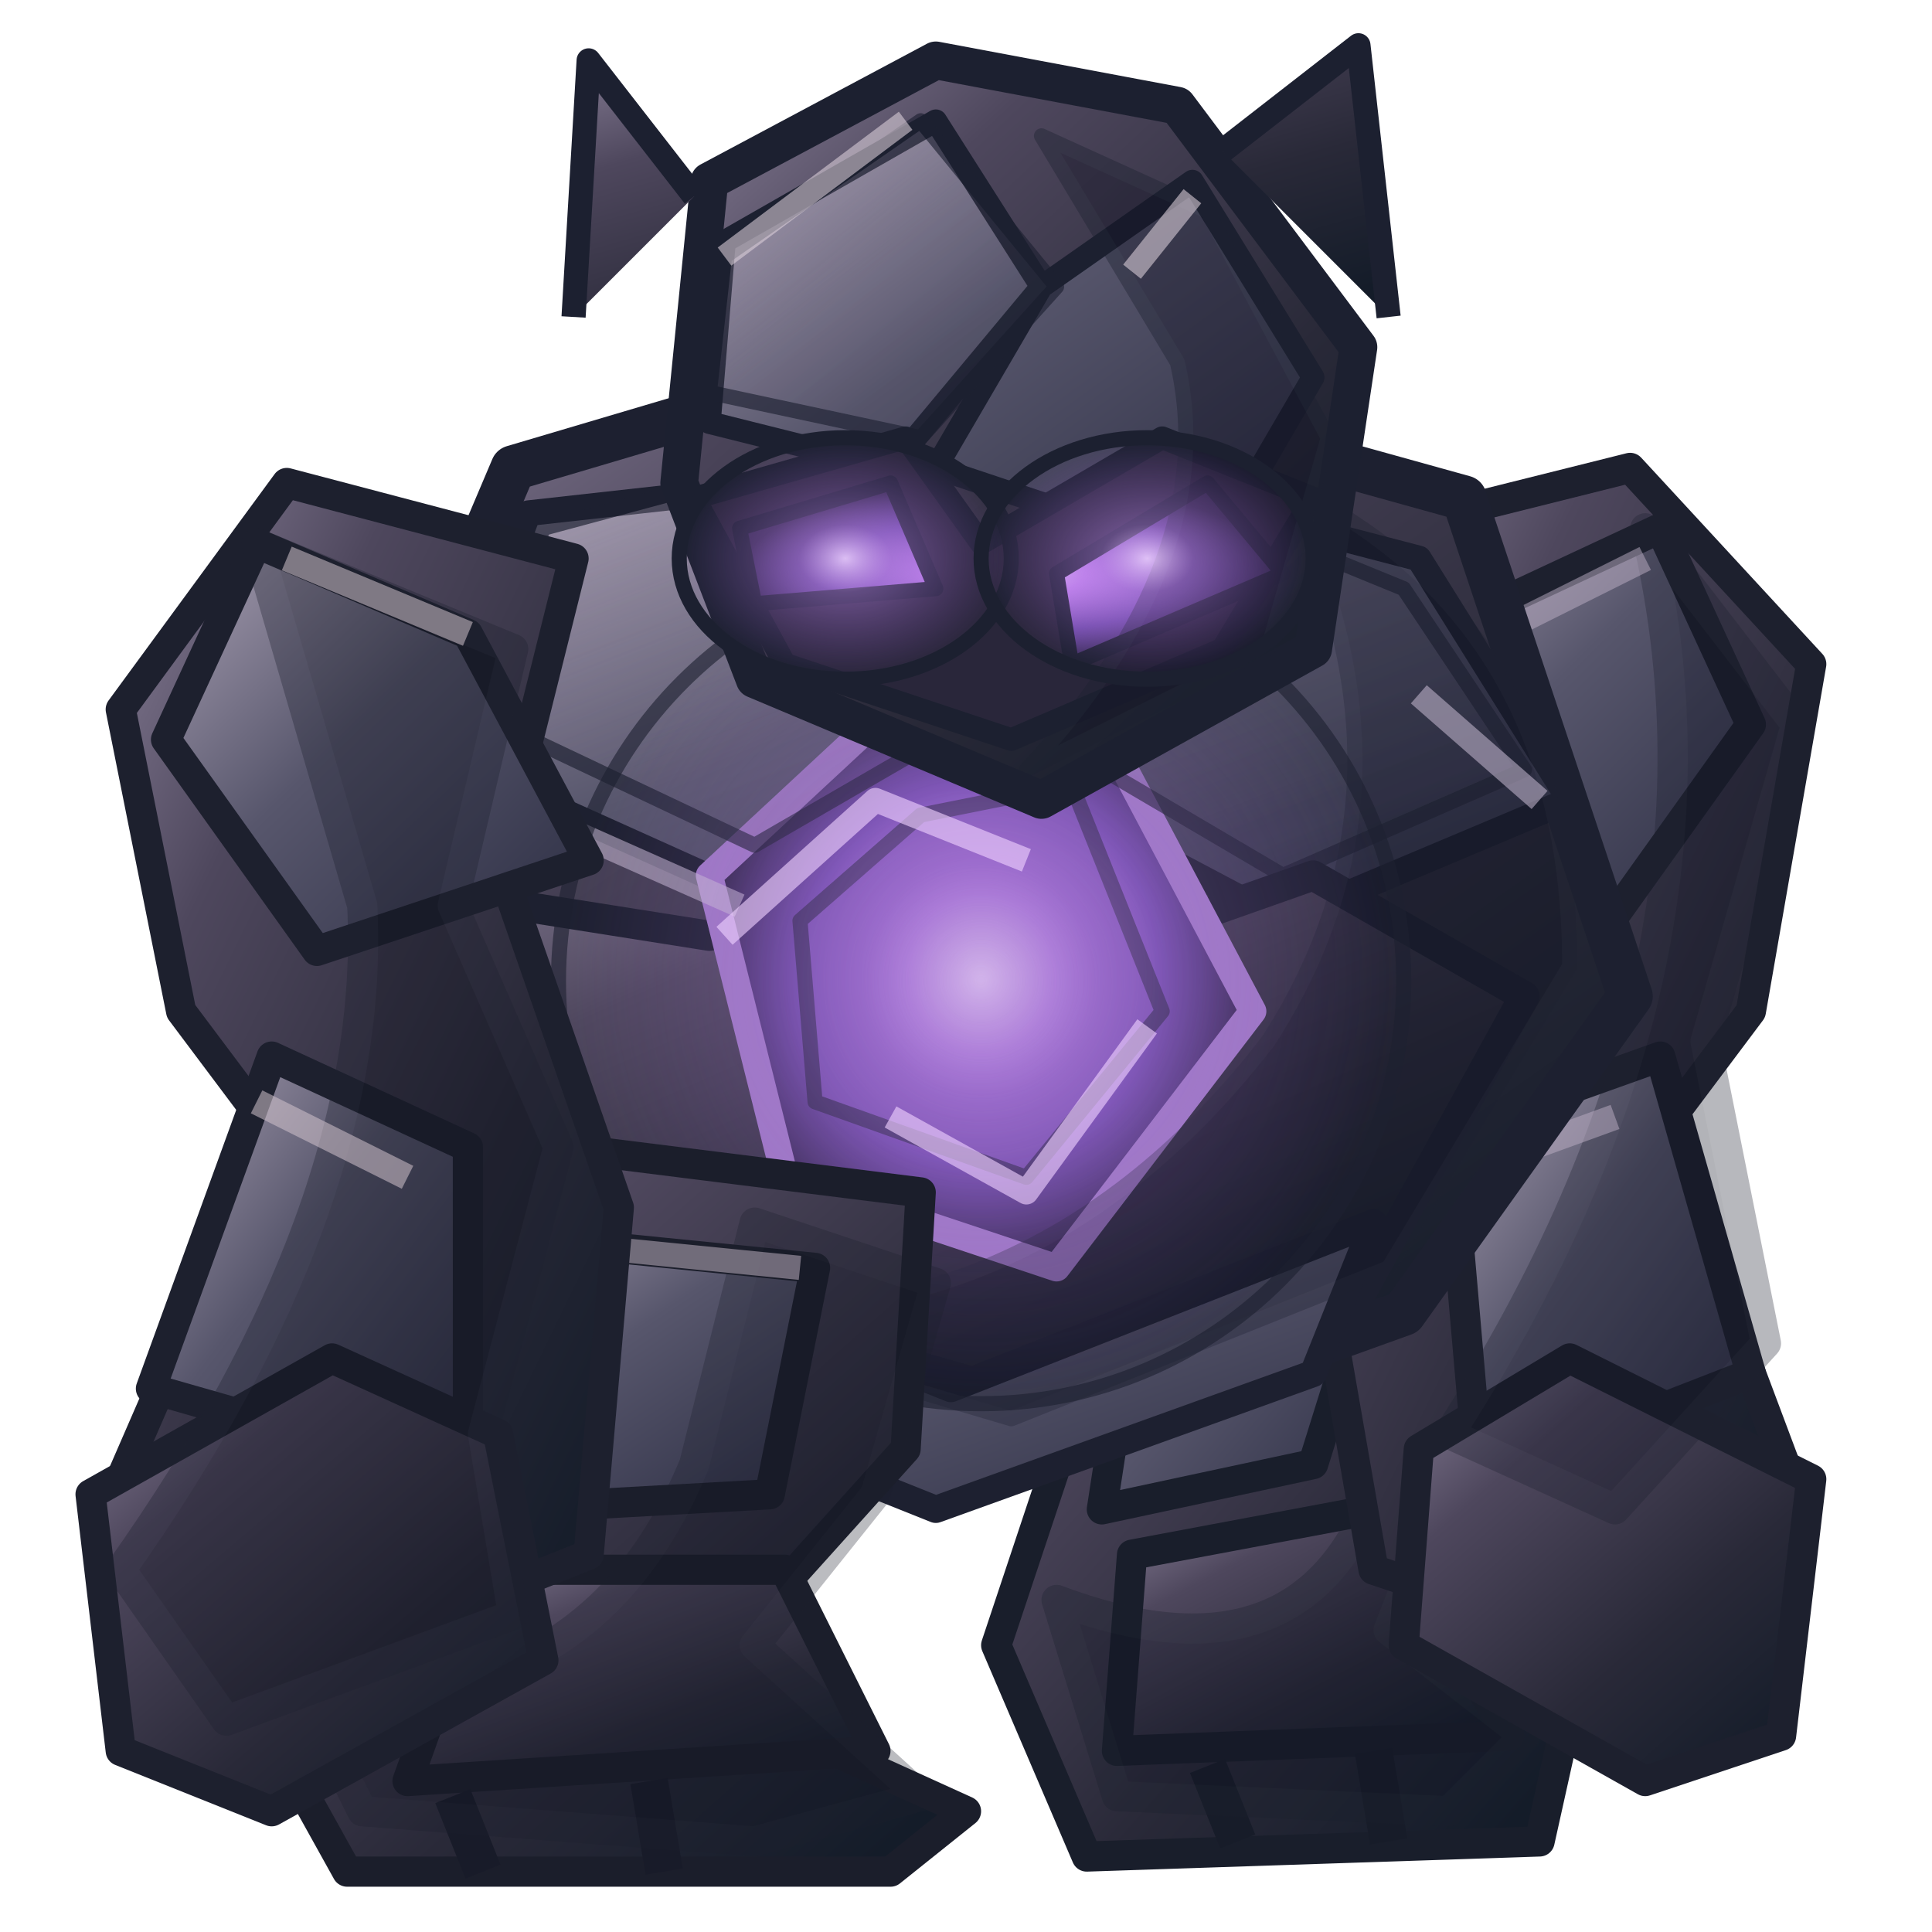
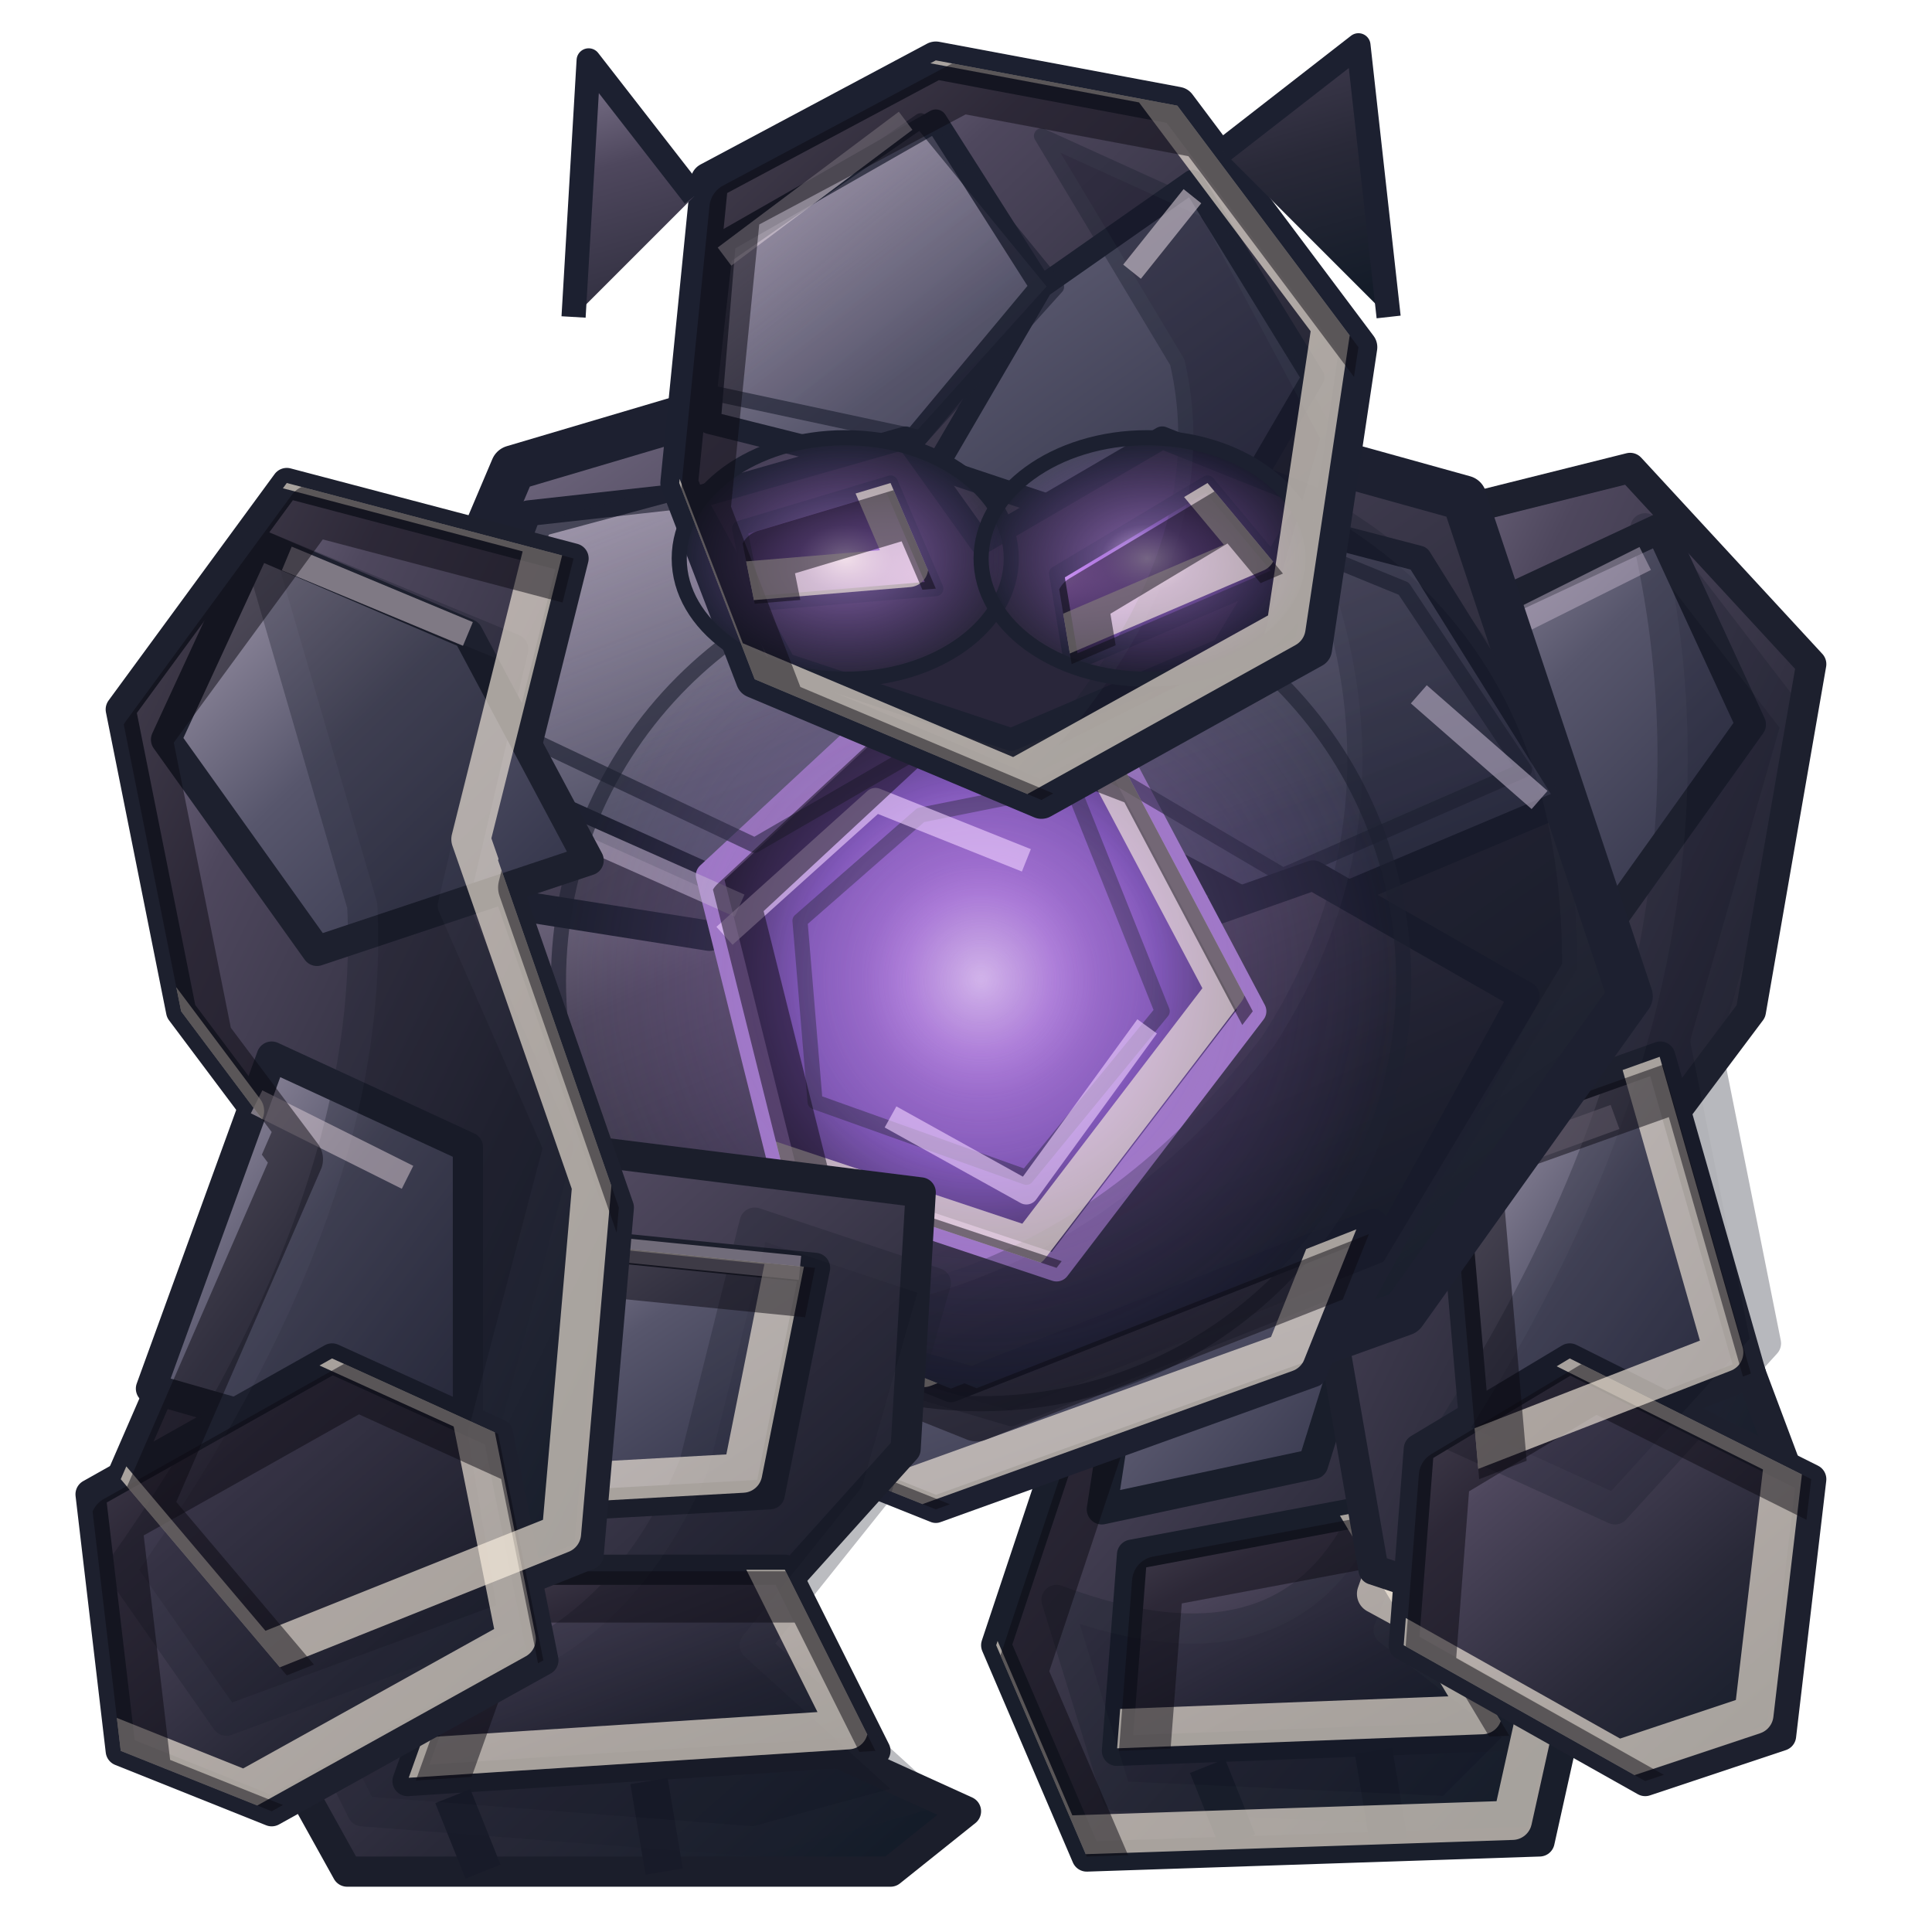
<svg xmlns="http://www.w3.org/2000/svg" viewBox="0 0 128 128">
  <defs>
    <linearGradient id="obsidian" x2=".85" y2="1">
      <stop stop-color="#8b829a" />
      <stop offset=".28" stop-color="#4e475d" />
      <stop offset=".68" stop-color="#292938" />
      <stop offset="1" stop-color="#141c29" />
    </linearGradient>
    <linearGradient id="facet" x2="1" y2="1">
      <stop stop-color="#aaa1b4" />
      <stop offset=".45" stop-color="#57566c" />
      <stop offset="1" stop-color="#2c2e43" />
    </linearGradient>
    <radialGradient id="core">
      <stop stop-color="#f9dfff" />
      <stop offset=".27" stop-color="#c687f2" />
      <stop offset=".65" stop-color="#724dac" />
      <stop offset="1" stop-color="#33294c" />
    </radialGradient>
    <linearGradient id="stone-plane" x1="0" y1="0" x2=".9" y2="1">
      <stop stop-color="#c3b7ca" stop-opacity=".65" />
      <stop offset=".5" stop-color="#7d728d" stop-opacity=".22" />
      <stop offset="1" stop-color="#171b2d" stop-opacity=".3" />
    </linearGradient>
    <radialGradient id="void-glow">
      <stop stop-color="#edd1ff" stop-opacity=".85" />
      <stop offset=".28" stop-color="#b480e2" stop-opacity=".46" />
      <stop offset="1" stop-color="#995ccf" stop-opacity="0" />
    </radialGradient>
+     <clipPath id="rim-0-0">
+       <path d="m75 103 16-3 9 15-26 1Z" />
+     </clipPath>
+     <clipPath id="rim-0-1">
+       <path d="m69 74 22-2 8 18-6 17 11 6-2 9-30 1-6-14 6-18Z" />
+     </clipPath>
+     <clipPath id="rim-1-0">
+       <path d="m94 96 10-6 16 8-2 17-9 3-16-9Z" />
+     </clipPath>
+     <clipPath id="rim-1-1">
+       <path d="m96 75 14-5 6 21-18 7Z" />
+     </clipPath>
+     <clipPath id="rim-2-0">
+       <path d="m38 82 25 10 28-11-4 10-25 9-20-8Z" />
+     </clipPath>
+     <clipPath id="rim-2-1">
+       <path d="m61 45 13 5 9 17-13 17-18-6-5-20Z" />
+     </clipPath>
+     <clipPath id="rim-3-0">
+       <path d="m32 104 20 0 6 12-31 2Z" />
+     </clipPath>
+     <clipPath id="rim-3-1">
+       <path d="m34 82 20 2-3 15-18 1-6-10Z" />
+     </clipPath>
+     <clipPath id="rim-4-0">
+       <path d="m33 95-11-5-16 9 2 17 10 4 18-10Z" />
+     </clipPath>
+     <clipPath id="rim-4-1">
+       <path d="m38 37-19-5L8 47l4 20 6 8-10 23 11 13 20-8 2-23-8-23Z" />
+     </clipPath>
+     <clipPath id="rim-5-0">
+       <path d="m45 32 2-20 15-8 16 3 12 16-3 20-18 10-19-8Z" />
+     </clipPath>
+     <clipPath id="rim-5-1">
+       <path d="m49 35 10-3 3 7-12 1Zm21 3 10-6 5 6-14 6Z" />
+     </clipPath>
  </defs>
  <g data-part="rear-leg" data-pivot="80 78" data-motion="leg-right" stroke="#191e2b" stroke-width="2" stroke-linejoin="round">
    <path d="m69 74 22-2 8 18-6 17 11 6-2 9-30 1-6-14 6-18Z" fill="url(#obsidian)" />
    <path d="m75 78 17 3-5 16-14 3 2-13Z" fill="url(#facet)" />
    <path d="m75 103 16-3 9 15-26 1Z" fill="url(#obsidian)" />
    <path d="m80 117 2 5m9-6 1 6" stroke="#171c29" stroke-width="2.5" />
    <path d="m89 78 10 12-7 18 9 7-5 5-22-1-4-13q16 6 21-7Z" fill="#0f1422" opacity=".32" />
    <path d="m74 78 17 4" stroke="#c4b5c6" opacity=".52" stroke-width="1.6" fill="none" />
+     <g clip-path="url(#rim-0-0)">
+       <path d="m75 103 16-3 9 15-26 1Z" transform="translate(-1.8 -1.4)" fill="none" stroke="#fff4e4" stroke-width="2.6" stroke-opacity="0.62" stroke-linejoin="round" />
+       <path d="m75 103 16-3 9 15-26 1Z" transform="translate(1.7 1.8)" fill="none" stroke="#0c0a12" stroke-width="3.4" stroke-opacity="0.5" stroke-linejoin="round" />
+     </g>
+     <g clip-path="url(#rim-0-1)">
+       <path d="m69 74 22-2 8 18-6 17 11 6-2 9-30 1-6-14 6-18Z" transform="translate(-1.8 -1.4)" fill="none" stroke="#fff4e4" stroke-width="2.6" stroke-opacity="0.62" stroke-linejoin="round" />
+       <path d="m69 74 22-2 8 18-6 17 11 6-2 9-30 1-6-14 6-18Z" transform="translate(1.7 1.8)" fill="none" stroke="#0c0a12" stroke-width="3.4" stroke-opacity="0.5" stroke-linejoin="round" />
+     </g>
  </g>
  <g data-part="rear-arm" data-pivot="94 45" data-motion="arm-right" stroke="#1d202e" stroke-width="2" stroke-linejoin="round">
    <path d="m88 36 20-5 12 13-4 23-6 8 9 24-10 11-18-6-4-23 7-22Z" fill="url(#obsidian)" />
    <path d="m95 42 15-7 6 13-10 14-17-5Z" fill="url(#facet)" />
    <path d="m96 75 14-5 6 21-18 7Z" fill="url(#facet)" />
    <path d="m94 96 10-6 16 8-2 17-9 3-16-9Z" fill="url(#obsidian)" />
    <path d="m109 35 10 13-6 21 4 20-10 11-11-5q20-31 13-60Z" fill="#0d1120" opacity=".32" />
    <path d="m95 44 14-7m-13 41 11-4" stroke="#bdafc5" opacity=".5" stroke-width="1.7" fill="none" />
+     <g clip-path="url(#rim-1-0)">
+       <path d="m94 96 10-6 16 8-2 17-9 3-16-9Z" transform="translate(-1.8 -1.4)" fill="none" stroke="#fff4e4" stroke-width="2.6" stroke-opacity="0.62" stroke-linejoin="round" />
+       <path d="m94 96 10-6 16 8-2 17-9 3-16-9Z" transform="translate(1.7 1.8)" fill="none" stroke="#0c0a12" stroke-width="3.4" stroke-opacity="0.5" stroke-linejoin="round" />
+     </g>
+     <g clip-path="url(#rim-1-1)">
+       <path d="m96 75 14-5 6 21-18 7Z" transform="translate(-1.8 -1.4)" fill="none" stroke="#fff4e4" stroke-width="2.6" stroke-opacity="0.62" stroke-linejoin="round" />
+       <path d="m96 75 14-5 6 21-18 7Z" transform="translate(1.7 1.8)" fill="none" stroke="#0c0a12" stroke-width="3.4" stroke-opacity="0.5" stroke-linejoin="round" />
+     </g>
  </g>
  <g data-part="torso" data-pivot="64 54" data-motion="static" stroke="#1d2030" stroke-linejoin="round">
    <path d="m34 31 27-8 36 10 11 33-15 21-25 9-32-7-16-25Z" fill="url(#obsidian)" stroke-width="3" />
    <path d="m35 34 27-3 8 21-21 7-20-9Zm36-3 23 6 10 16-19 8-17-9Z" fill="url(#facet)" stroke-width="1.7" />
    <path d="m28 59 19 3 13-8 10 10 17-6 14 8-11 20-24 6-28-8Z" fill="url(#obsidian)" stroke-width="2" />
    <path d="m61 45 13 5 9 17-13 17-18-6-5-20Z" fill="url(#core)" stroke="#9e79c4" stroke-width="1.8" />
    <path d="m61 54 10-2 6 15-9 11-14-5-1-12Z" fill="#7b56af" opacity=".55" />
    <path d="m38 82 25 10 28-11-4 10-25 9-20-8Z" fill="url(#facet)" stroke-width="1.8" />
    <path d="M85 32q19 9 19 32L92 84 67 94 40 86q27 5 44-17 11-17 1-37Z" fill="#0e1120" opacity=".32" />
    <path d="m36 35 26-7 7 17-19 11-19-9Zm35-5 22 9 8 12-16 7-17-10Z" fill="url(#stone-plane)" opacity=".66" />
    <path d="m31 52 18 8m45-14 8 7" stroke="#c9bbd3" opacity=".55" stroke-width="1.6" fill="none" />
    <ellipse cx="65" cy="65" rx="28" ry="28" fill="url(#void-glow)" opacity=".62" />
    <path d="m48 62 10-9 10 4m-9 17 9 5 8-11" stroke="#efd0ff" opacity=".62" stroke-width="1.6" fill="none" />
+     <g clip-path="url(#rim-2-0)">
+       <path d="m38 82 25 10 28-11-4 10-25 9-20-8Z" transform="translate(-1.8 -1.4)" fill="none" stroke="#fff4e4" stroke-width="2.6" stroke-opacity="0.62" stroke-linejoin="round" />
+       <path d="m38 82 25 10 28-11-4 10-25 9-20-8Z" transform="translate(1.7 1.8)" fill="none" stroke="#0c0a12" stroke-width="3.4" stroke-opacity="0.5" stroke-linejoin="round" />
+     </g>
+     <g clip-path="url(#rim-2-1)">
+       <path d="m61 45 13 5 9 17-13 17-18-6-5-20Z" transform="translate(-1.8 -1.4)" fill="none" stroke="#fff4e4" stroke-width="2.6" stroke-opacity="0.62" stroke-linejoin="round" />
+       <path d="m61 45 13 5 9 17-13 17-18-6-5-20Z" transform="translate(1.7 1.8)" fill="none" stroke="#0c0a12" stroke-width="3.4" stroke-opacity="0.5" stroke-linejoin="round" />
+     </g>
  </g>
  <g data-part="front-leg" data-pivot="48 80" data-motion="leg-left" stroke="#1b1e2b" stroke-width="2" stroke-linejoin="round">
    <path d="m37 76 24 3-1 17-9 10 2 9 11 5-5 4H23l-5-9 10-14-2-13Z" fill="url(#obsidian)" />
    <path d="m34 82 20 2-3 15-18 1-6-10Z" fill="url(#facet)" />
    <path d="m32 104 20 0 6 12-31 2Z" fill="url(#obsidian)" />
    <path d="m30 119 2 5m11-6 1 6" stroke="#181b29" stroke-width="2.5" />
    <path d="m50 81 12 4-4 14-8 10 11 10-11 3-26-2-4-8q19 2 26-15Z" fill="#101321" opacity=".3" />
    <path d="m33 82 20 2" stroke="#c8bac9" opacity=".5" stroke-width="1.6" fill="none" />
+     <g clip-path="url(#rim-3-0)">
+       <path d="m32 104 20 0 6 12-31 2Z" transform="translate(-1.8 -1.4)" fill="none" stroke="#fff4e4" stroke-width="2.6" stroke-opacity="0.62" stroke-linejoin="round" />
+       <path d="m32 104 20 0 6 12-31 2Z" transform="translate(1.7 1.8)" fill="none" stroke="#0c0a12" stroke-width="3.4" stroke-opacity="0.5" stroke-linejoin="round" />
+     </g>
+     <g clip-path="url(#rim-3-1)">
+       <path d="m34 82 20 2-3 15-18 1-6-10Z" transform="translate(-1.8 -1.4)" fill="none" stroke="#fff4e4" stroke-width="2.6" stroke-opacity="0.62" stroke-linejoin="round" />
+       <path d="m34 82 20 2-3 15-18 1-6-10Z" transform="translate(1.7 1.8)" fill="none" stroke="#0c0a12" stroke-width="3.4" stroke-opacity="0.5" stroke-linejoin="round" />
+     </g>
  </g>
  <g data-part="front-arm" data-pivot="34 46" data-motion="arm-left" stroke="#1d202e" stroke-width="2" stroke-linejoin="round">
    <path d="m38 37-19-5L8 47l4 20 6 8-10 23 11 13 20-8 2-23-8-23Z" fill="url(#obsidian)" />
    <path d="m31 42-14-6-6 13 10 14 18-6Z" fill="url(#facet)" />
    <path d="m31 76-13-6-8 22 21 6Z" fill="url(#facet)" />
    <path d="m33 95-11-5-16 9 2 17 10 4 18-10Z" fill="url(#obsidian)" />
    <path d="m17 36 17 7-4 17 7 16-5 19 2 12-19 7-7-10q17-24 16-44Z" fill="#10121e" opacity=".34" />
    <path d="m31 42-12-5M27 78l-10-5" stroke="#d3c4ce" opacity=".54" stroke-width="1.7" fill="none" />
+     <g clip-path="url(#rim-4-0)">
+       <path d="m33 95-11-5-16 9 2 17 10 4 18-10Z" transform="translate(-1.8 -1.4)" fill="none" stroke="#fff4e4" stroke-width="2.6" stroke-opacity="0.62" stroke-linejoin="round" />
+       <path d="m33 95-11-5-16 9 2 17 10 4 18-10Z" transform="translate(1.7 1.8)" fill="none" stroke="#0c0a12" stroke-width="3.4" stroke-opacity="0.5" stroke-linejoin="round" />
+     </g>
+     <g clip-path="url(#rim-4-1)">
+       <path d="m38 37-19-5L8 47l4 20 6 8-10 23 11 13 20-8 2-23-8-23Z" transform="translate(-1.8 -1.4)" fill="none" stroke="#fff4e4" stroke-width="2.6" stroke-opacity="0.62" stroke-linejoin="round" />
+       <path d="m38 37-19-5L8 47l4 20 6 8-10 23 11 13 20-8 2-23-8-23Z" transform="translate(1.7 1.8)" fill="none" stroke="#0c0a12" stroke-width="3.4" stroke-opacity="0.5" stroke-linejoin="round" />
+     </g>
  </g>
  <g data-part="crown" data-pivot="65 29" data-motion="static" stroke="#1c2030" stroke-linejoin="round">
    <path d="m45 32 2-20 15-8 16 3 12 16-3 20-18 10-19-8Z" fill="url(#obsidian)" stroke-width="2.5" />
    <path d="m48 16 14-8 7 11-10 12-12-3Zm21 3 10-7 8 13-7 12-18-6Z" fill="url(#facet)" stroke-width="1.5" />
    <path d="m46 33 14-4 5 7 12-7 10 4-6 10-14 6-15-5Z" fill="#29263a" stroke-width="1.5" />
    <path d="m49 35 10-3 3 7-12 1Zm21 3 10-6 5 6-14 6Z" fill="url(#core)" />
    <path d="m46 13-7-9-1 17m43-11 9-7 2 18" fill="url(#obsidian)" stroke-width="1.6" />
    <path d="m69 9 11 5 8 15-4 14-16 8q13-14 10-27Z" fill="#111222" opacity=".4" />
    <path d="m48 17 13-9 9 11-9 10-14-3Z" fill="url(#stone-plane)" opacity=".64" />
    <path d="m48 17 12-9m15 10 4-5" stroke="#ddd1db" opacity=".58" stroke-width="1.5" fill="none" />
    <ellipse cx="56" cy="37" rx="11" ry="8" fill="url(#void-glow)" />
    <ellipse cx="76" cy="37" rx="11" ry="8" fill="url(#void-glow)" />
+     <g clip-path="url(#rim-5-0)">
+       <path d="m45 32 2-20 15-8 16 3 12 16-3 20-18 10-19-8Z" transform="translate(-1.8 -1.4)" fill="none" stroke="#fff4e4" stroke-width="2.6" stroke-opacity="0.62" stroke-linejoin="round" />
+       <path d="m45 32 2-20 15-8 16 3 12 16-3 20-18 10-19-8Z" transform="translate(1.7 1.8)" fill="none" stroke="#0c0a12" stroke-width="3.4" stroke-opacity="0.5" stroke-linejoin="round" />
+     </g>
+     <g clip-path="url(#rim-5-1)">
+       <path d="m49 35 10-3 3 7-12 1Zm21 3 10-6 5 6-14 6Z" transform="translate(-1.8 -1.4)" fill="none" stroke="#fff4e4" stroke-width="2.6" stroke-opacity="0.62" stroke-linejoin="round" />
+       <path d="m49 35 10-3 3 7-12 1Zm21 3 10-6 5 6-14 6Z" transform="translate(1.7 1.8)" fill="none" stroke="#0c0a12" stroke-width="3.4" stroke-opacity="0.5" stroke-linejoin="round" />
+     </g>
  </g>
</svg>
